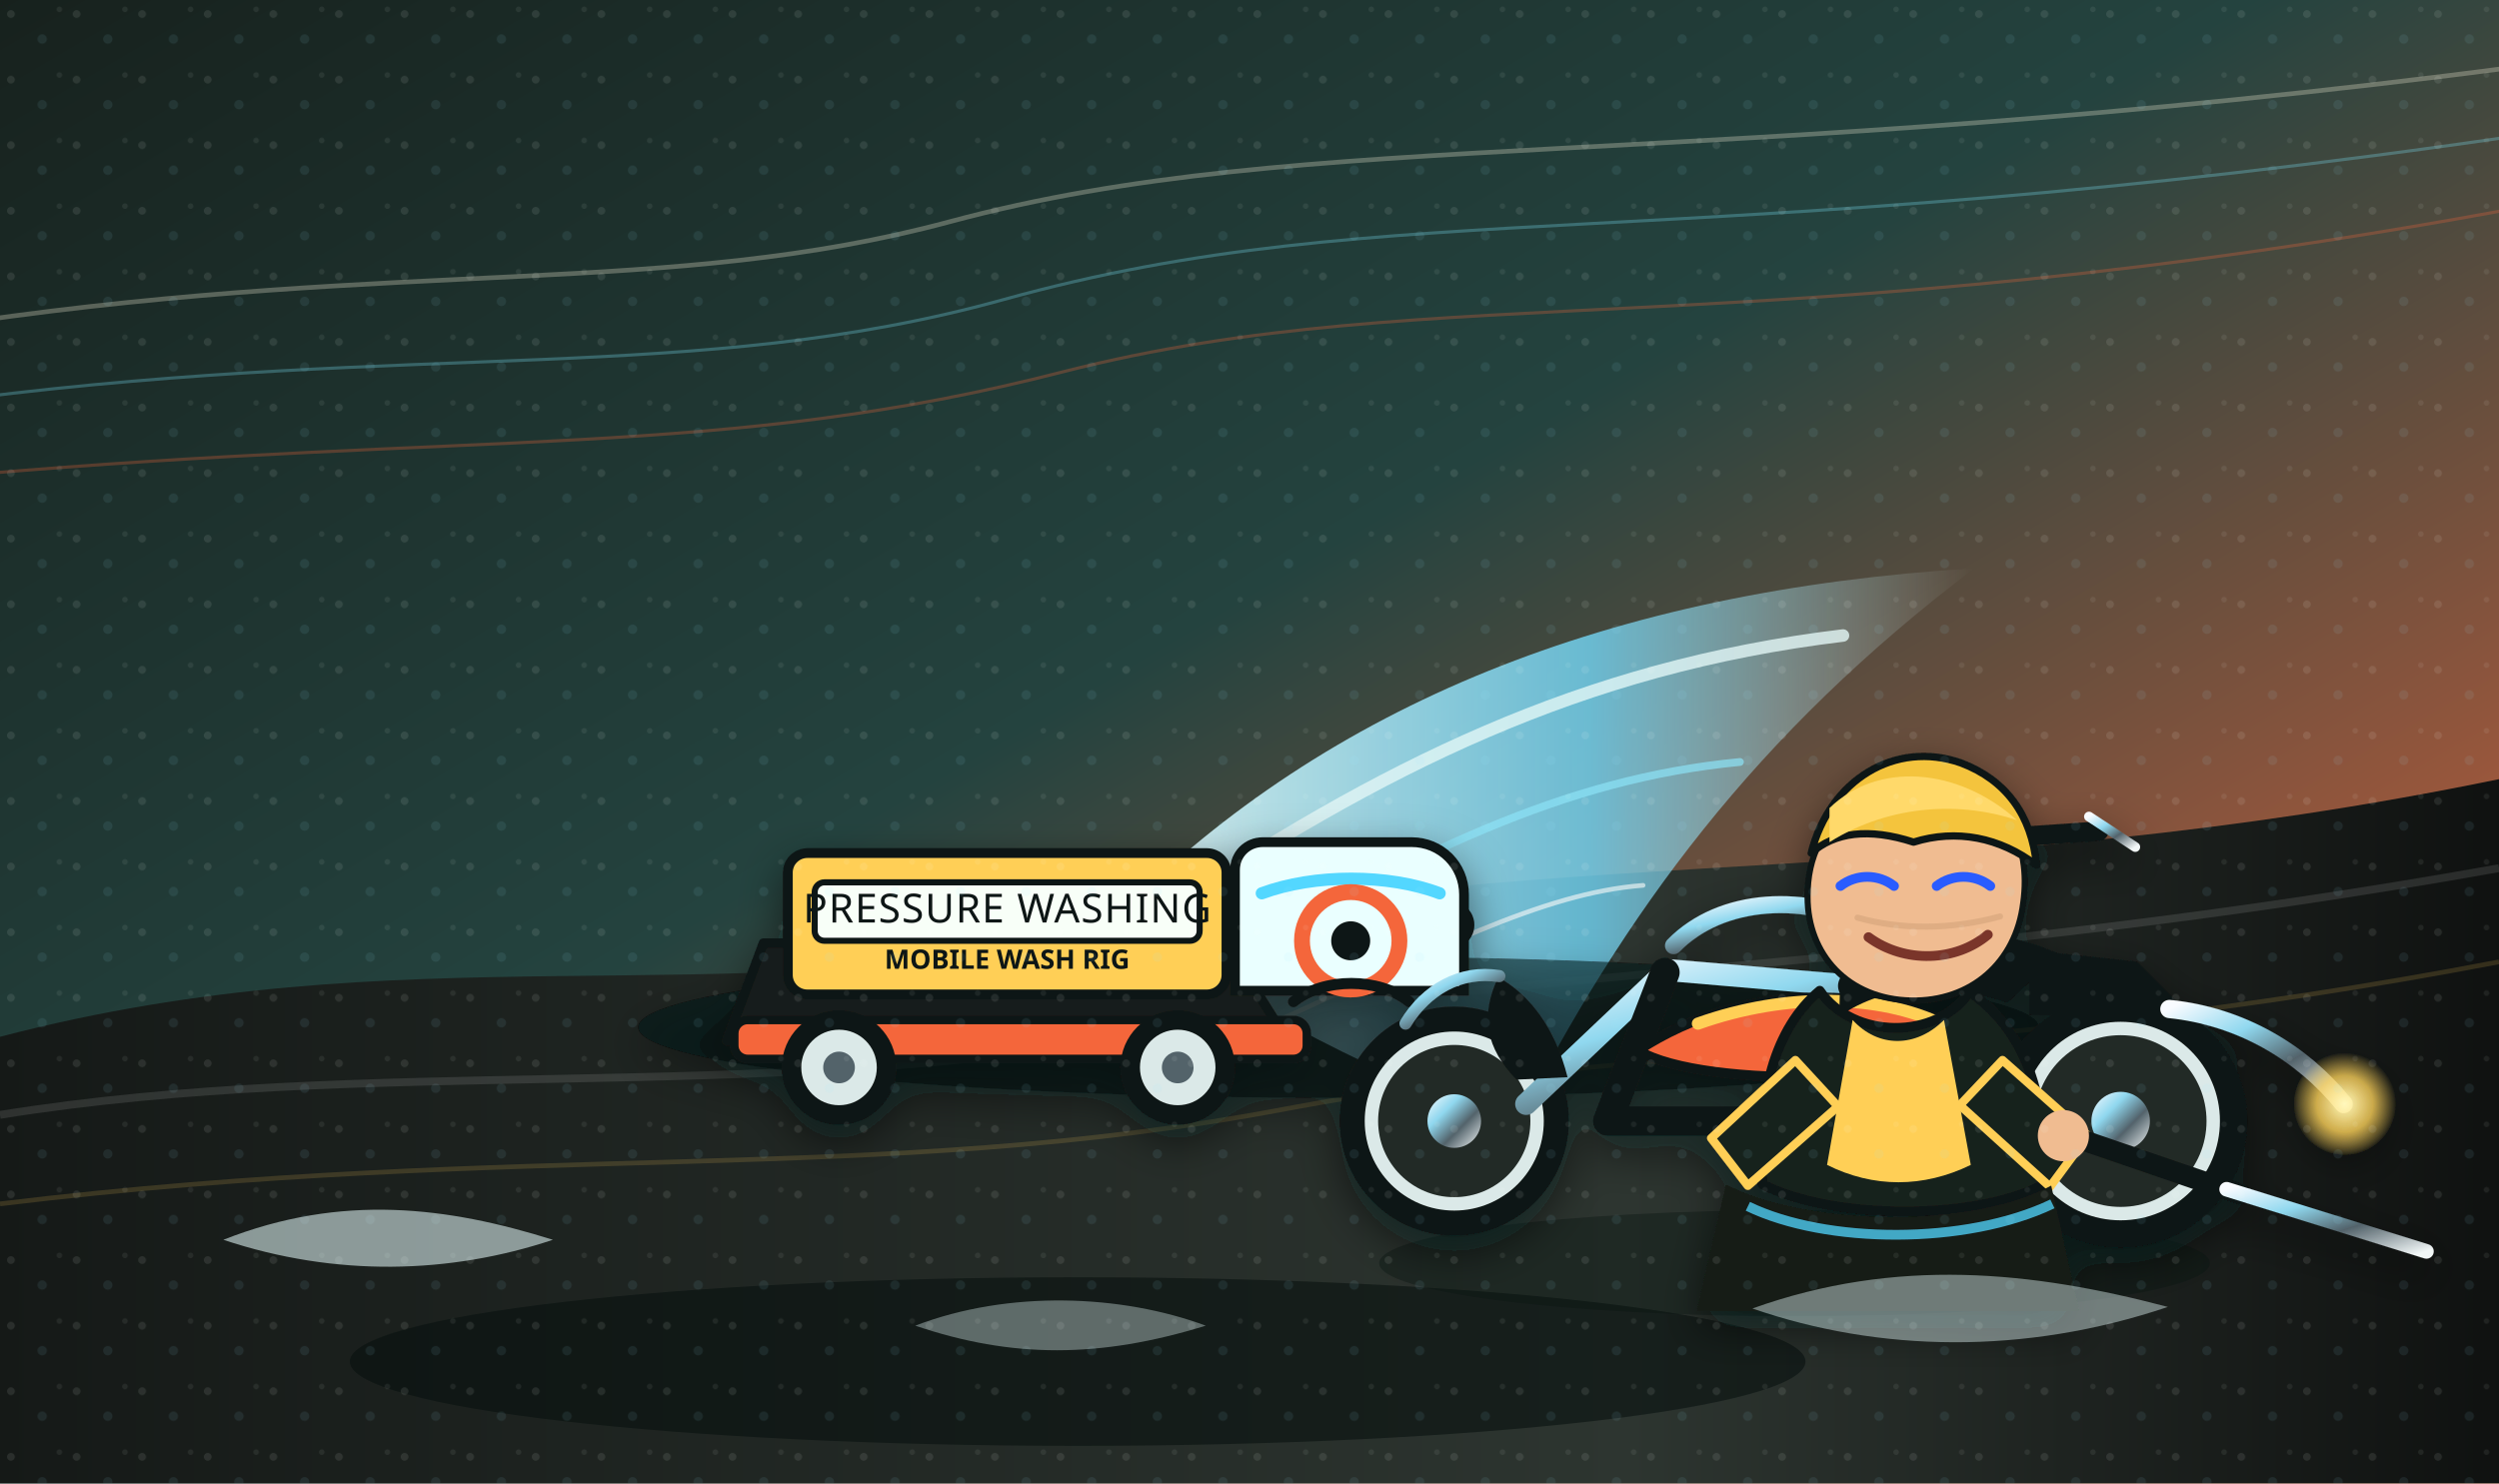
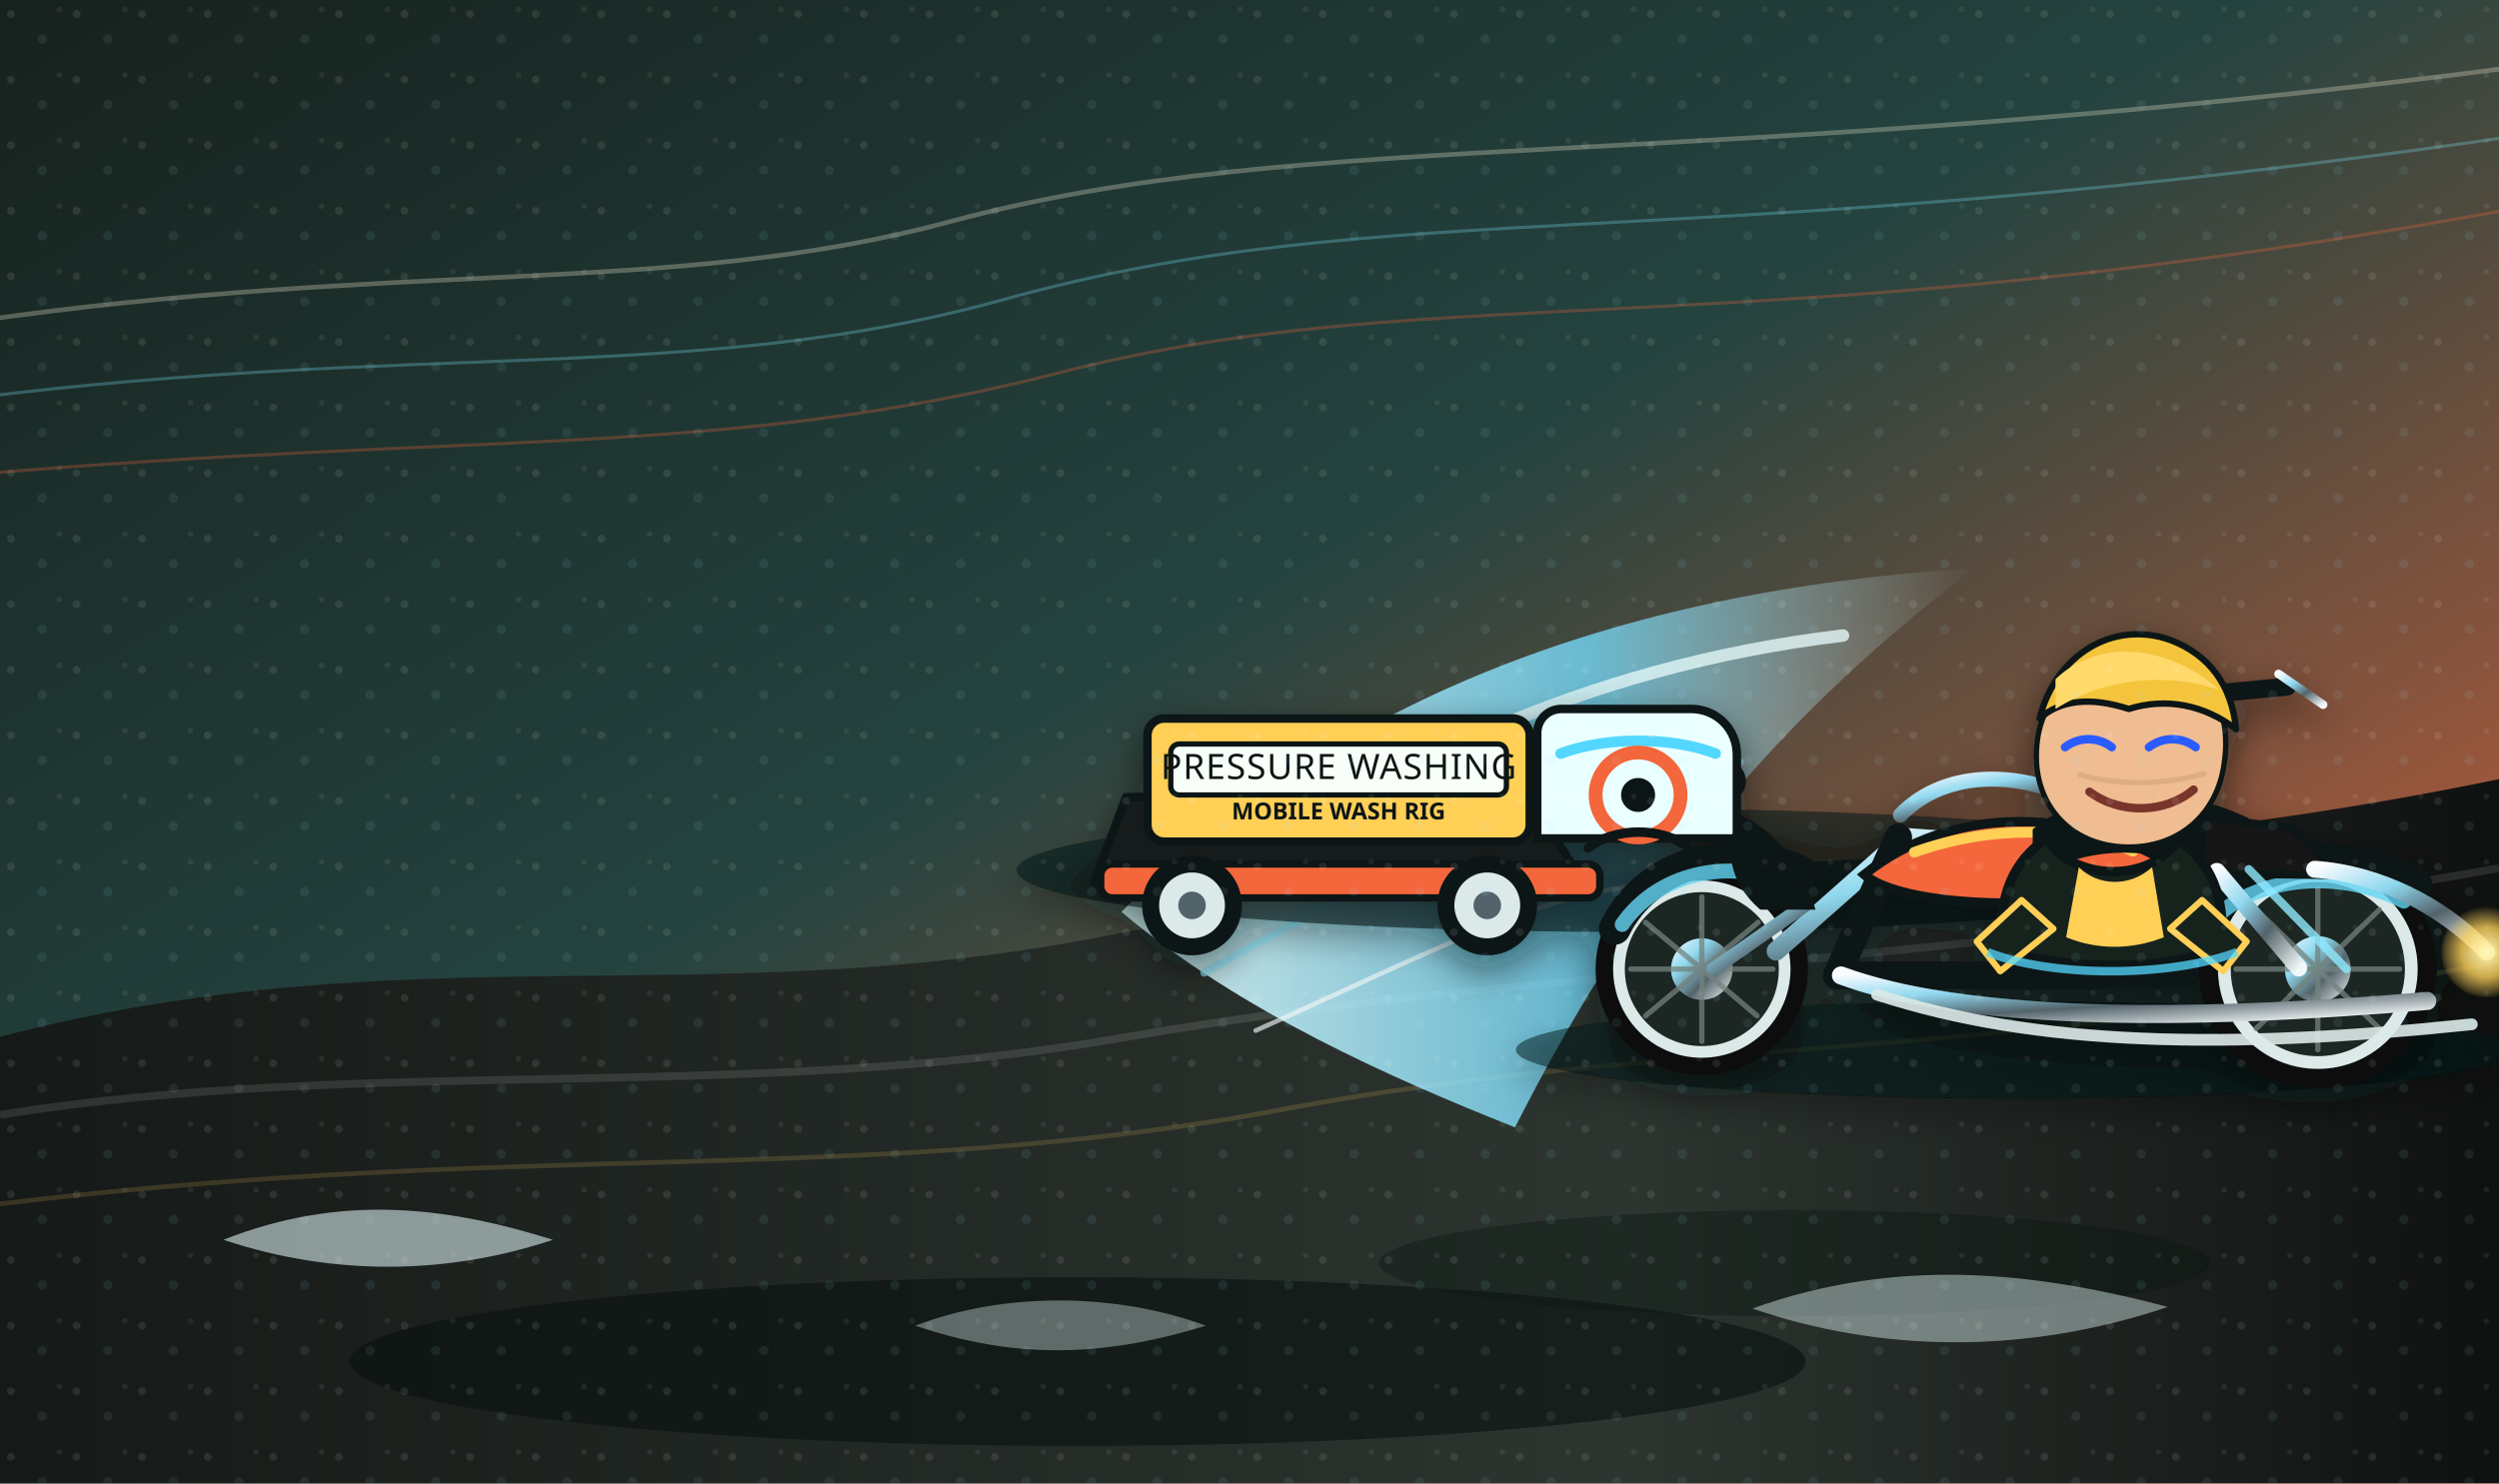
<svg xmlns="http://www.w3.org/2000/svg" viewBox="0 0 1600 950" role="img" aria-labelledby="title desc">
  <defs>
    <linearGradient id="sky" x1="0" y1="0" x2="1" y2="1">
      <stop offset="0" stop-color="#17211d" />
      <stop offset="0.45" stop-color="#24433f" />
      <stop offset="1" stop-color="#f4663a" />
    </linearGradient>
    <linearGradient id="asphalt" x1="0" y1="0" x2="1" y2="0">
      <stop offset="0" stop-color="#151917" />
      <stop offset="0.65" stop-color="#2d3530" />
      <stop offset="1" stop-color="#0f1110" />
    </linearGradient>
    <linearGradient id="chrome" x1="0" y1="0" x2="1" y2="1">
      <stop offset="0" stop-color="#f8fbff" />
      <stop offset="0.32" stop-color="#90d8ef" />
      <stop offset="0.62" stop-color="#53636b" />
      <stop offset="1" stop-color="#f2f7f7" />
    </linearGradient>
    <linearGradient id="spray" x1="0" y1="0" x2="1" y2="0">
      <stop offset="0" stop-color="#e9ffff" stop-opacity="0.95" />
      <stop offset="0.55" stop-color="#74ddff" stop-opacity="0.8" />
      <stop offset="1" stop-color="#e9ffff" stop-opacity="0" />
    </linearGradient>
    <radialGradient id="headlight" cx="50%" cy="50%" r="50%">
      <stop offset="0" stop-color="#fff8bd" />
      <stop offset="0.55" stop-color="#ffd45b" stop-opacity="0.75" />
      <stop offset="1" stop-color="#ffd45b" stop-opacity="0" />
    </radialGradient>
    <pattern id="foamDots" width="42" height="42" patternUnits="userSpaceOnUse">
      <circle cx="7" cy="9" r="2.5" fill="#f7fff7" opacity="0.42" />
      <circle cx="27" cy="25" r="3" fill="#9be7ff" opacity="0.38" />
      <circle cx="38" cy="6" r="1.8" fill="#f7fff7" opacity="0.32" />
    </pattern>
    <filter id="softShadow" x="-30%" y="-30%" width="160%" height="160%">
      <feDropShadow dx="0" dy="14" stdDeviation="18" flood-color="#06100d" flood-opacity="0.55" />
    </filter>
  </defs>
  <rect width="1600" height="950" fill="url(#sky)" />
  <path d="M0 664 C260 596 454 650 710 599 C1010 539 1250 571 1600 499 L1600 950 L0 950 Z" fill="url(#asphalt)" />
  <path d="M0 714 C236 676 480 707 722 664 C982 619 1237 621 1600 556" fill="none" stroke="#ffffff" stroke-width="5" opacity="0.11" />
  <path d="M0 771 C337 730 561 760 824 710 C1064 665 1260 681 1600 616" fill="none" stroke="#ffcf57" stroke-width="3" opacity="0.16" />
  <g opacity="0.28">
    <path d="M-18 206 C260 166 430 190 608 142 C838 80 1084 112 1618 42" fill="none" stroke="#fef7dd" stroke-width="3" />
    <path d="M-18 255 C268 219 447 246 642 192 C890 123 1076 166 1618 86" fill="none" stroke="#7ee8ff" stroke-width="2" />
    <path d="M-18 304 C306 276 464 294 681 238 C920 177 1128 224 1618 132" fill="none" stroke="#f4663a" stroke-width="2" />
  </g>
  <g transform="translate(932 476)" opacity="0.95">
    <path d="M-214 108 C-82 -24 98 -98 332 -112 C192 -6 108 108 38 246 C-40 215 -138 172 -214 108 Z" fill="url(#spray)" />
    <path d="M-192 112 C-48 15 81 -49 248 -69" fill="none" stroke="#eaffff" stroke-width="8" stroke-linecap="round" opacity="0.8" />
    <path d="M-161 147 C-24 70 68 23 182 12" fill="none" stroke="#8feaff" stroke-width="5" stroke-linecap="round" opacity="0.7" />
    <path d="M-128 184 C-12 132 55 96 120 91" fill="none" stroke="#faffff" stroke-width="3" stroke-linecap="round" opacity="0.65" />
  </g>
  <g transform="translate(180 604)">
    <ellipse cx="510" cy="268" rx="466" ry="54" fill="#07100e" opacity="0.58" />
    <ellipse cx="969" cy="205" rx="266" ry="34" fill="#091411" opacity="0.38" />
  </g>
  <g transform="translate(358 446)" filter="url(#softShadow)" opacity="0">
    <g>
      <circle cx="145" cy="258" r="116" fill="#101614" />
      <circle cx="145" cy="258" r="83" fill="#232b27" stroke="#dbe9e8" stroke-width="10" />
      <circle cx="145" cy="258" r="27" fill="url(#chrome)" />
      <circle cx="797" cy="258" r="116" fill="#101614" />
      <circle cx="797" cy="258" r="83" fill="#232b27" stroke="#dbe9e8" stroke-width="10" />
      <circle cx="797" cy="258" r="27" fill="url(#chrome)" />
      <path d="M214 246 L351 139 L536 159 L703 248" fill="none" stroke="url(#chrome)" stroke-width="18" stroke-linecap="round" stroke-linejoin="round" />
      <path d="M349 140 L290 252 H646 L534 159" fill="none" stroke="#161f1c" stroke-width="22" stroke-linecap="round" stroke-linejoin="round" />
      <path d="M296 217 C390 169 526 157 631 216 C592 252 385 259 296 217 Z" fill="#f4663a" />
      <path d="M326 204 C413 175 520 176 592 207" fill="none" stroke="#ffcf57" stroke-width="10" stroke-linecap="round" />
      <path d="M540 144 C598 119 673 116 730 140 L693 175 C638 157 581 159 540 181 Z" fill="#111714" />
      <path d="M725 142 L821 154 L844 185 L735 184 Z" fill="#121917" />
      <path d="M842 182 C902 184 936 200 966 234" fill="none" stroke="url(#chrome)" stroke-width="15" stroke-linecap="round" />
      <circle cx="958" cy="235" r="44" fill="url(#headlight)" />
      <path d="M388 110 C418 82 476 77 523 100" fill="none" stroke="url(#chrome)" stroke-width="13" stroke-linecap="round" />
      <path d="M506 100 C538 96 581 84 618 60" fill="none" stroke="url(#chrome)" stroke-width="12" stroke-linecap="round" />
      <path d="M613 58 L682 50" fill="none" stroke="#111714" stroke-width="15" stroke-linecap="round" />
      <path d="M668 38 L708 63" fill="none" stroke="url(#chrome)" stroke-width="8" stroke-linecap="round" />
      <path d="M257 221 C230 191 225 162 239 129 C268 144 292 176 302 218 Z" fill="#111714" />
      <path d="M221 129 C191 124 166 138 150 166" fill="none" stroke="url(#chrome)" stroke-width="9" stroke-linecap="round" />
      <path d="M407 263 C474 302 569 302 652 263" fill="none" stroke="#ffe5ae" stroke-width="13" stroke-linecap="round" opacity="0.9" />
    </g>
    <g transform="translate(420 -45)">
      <path d="M106 160 C122 116 179 103 217 126 C239 140 251 165 253 194 C255 233 232 258 195 266 C150 276 106 246 101 203 C99 188 101 174 106 160 Z" fill="#f0bc91" />
      <path d="M101 160 C121 91 206 81 247 132 C222 127 194 132 177 150 C151 141 126 145 101 160 Z" fill="#ffc848" />
      <path d="M91 177 C118 121 170 105 218 114 C206 81 149 68 112 91 C78 113 71 146 91 177 Z" fill="#ffd96a" />
      <path d="M245 160 C264 179 263 206 247 224 C251 197 248 178 235 160 Z" fill="#dfa47b" />
      <path d="M133 184 C146 174 162 174 173 184" fill="none" stroke="#2c5cff" stroke-width="8" stroke-linecap="round" />
      <path d="M207 184 C218 174 233 174 244 184" fill="none" stroke="#2c5cff" stroke-width="8" stroke-linecap="round" />
      <path d="M160 224 C184 240 210 240 231 222" fill="none" stroke="#7a342b" stroke-width="8" stroke-linecap="round" />
      <path d="M142 207 C183 215 212 215 241 205" fill="none" stroke="#d7a77e" stroke-width="5" stroke-linecap="round" opacity="0.7" />
      <path d="M114 109 C143 72 211 70 254 107 C229 98 177 99 136 120 Z" fill="#161a19" />
      <path d="M106 108 C142 84 219 83 266 110" fill="none" stroke="#f5f8f3" stroke-width="8" stroke-linecap="round" opacity="0.55" />
      <path d="M121 266 C146 315 228 320 250 267 C279 291 301 336 300 395 C233 425 141 419 83 390 C84 336 94 294 121 266 Z" fill="#17211d" stroke="#ffcf57" stroke-width="8" stroke-linejoin="round" />
      <path d="M151 279 C169 299 207 301 231 279 L253 372 C214 391 159 389 122 372 Z" fill="#ffcf57" />
      <path d="M87 376 C140 408 228 415 299 388 L316 502 L52 505 Z" fill="#f4663a" stroke="#101614" stroke-width="8" stroke-linejoin="round" />
      <path d="M101 398 C146 427 232 432 286 401" fill="none" stroke="#ffcf57" stroke-width="11" stroke-linecap="round" />
      <path d="M81 326 L-8 394 L34 433 L114 376 Z" fill="#17211d" stroke="#ffcf57" stroke-width="7" stroke-linejoin="round" />
      <path d="M289 329 L388 394 L357 440 L277 381 Z" fill="#17211d" stroke="#ffcf57" stroke-width="7" stroke-linejoin="round" />
      <path d="M376 386 L524 440" fill="none" stroke="#101614" stroke-width="17" stroke-linecap="round" />
      <path d="M505 432 L682 492" fill="none" stroke="url(#chrome)" stroke-width="13" stroke-linecap="round" />
      <path d="M680 491 L732 507" fill="none" stroke="#f4663a" stroke-width="9" stroke-linecap="round" />
      <circle cx="371" cy="392" r="22" fill="#f0bc91" />
      <path d="M50 503 C120 542 241 548 319 506 L339 621 L34 621 Z" fill="#151b18" />
      <path d="M62 520 C130 553 250 558 326 516" fill="none" stroke="#53d7ff" stroke-width="8" opacity="0.75" />
      <path d="M108 617 L83 703" fill="none" stroke="#151b18" stroke-width="34" stroke-linecap="round" />
      <path d="M264 617 L311 702" fill="none" stroke="#151b18" stroke-width="34" stroke-linecap="round" />
      <path d="M71 705 L174 700" fill="none" stroke="#101614" stroke-width="36" stroke-linecap="round" />
      <path d="M303 704 L411 704" fill="none" stroke="#101614" stroke-width="36" stroke-linecap="round" />
    </g>
  </g>
  <g transform="translate(45 560)" filter="url(#softShadow)" opacity="0">
    <path d="M666 85 L786 96 L825 54" fill="none" stroke="url(#chrome)" stroke-width="13" stroke-linecap="round" stroke-linejoin="round" />
    <circle cx="828" cy="52" r="15" fill="#f8fff8" stroke="#101614" stroke-width="7" />
    <path d="M157 105 H668 L694 171 H117 Z" fill="#171f1b" stroke="#f3f7ed" stroke-width="7" stroke-linejoin="round" />
    <path d="M185 46 H363 C394 46 418 71 418 102 V130 H137 V94 C137 67 158 46 185 46 Z" fill="#ffcf57" stroke="#101614" stroke-width="7" />
    <path d="M191 83 H370" stroke="#101614" stroke-width="11" stroke-linecap="round" />
    <path d="M223 126 C253 98 302 97 332 126" fill="none" stroke="#101614" stroke-width="9" stroke-linecap="round" />
    <path d="M448 42 H603 C622 42 638 58 638 77 V138 H423 V67 C423 53 434 42 448 42 Z" fill="#eaffff" stroke="#101614" stroke-width="7" />
    <path d="M451 78 C500 62 558 62 610 79" fill="none" stroke="#53d7ff" stroke-width="10" stroke-linecap="round" />
    <circle cx="530" cy="106" r="44" fill="none" stroke="#f4663a" stroke-width="13" />
    <circle cx="530" cy="106" r="18" fill="#101614" />
    <path d="M477 145 C503 126 558 126 585 145" fill="none" stroke="#101614" stroke-width="9" stroke-linecap="round" />
    <rect x="90" y="132" width="632" height="31" rx="12" fill="#f4663a" stroke="#101614" stroke-width="7" />
    <circle cx="220" cy="180" r="42" fill="#101614" stroke="#dce8e6" stroke-width="10" />
    <circle cx="220" cy="180" r="14" fill="url(#chrome)" />
    <circle cx="610" cy="180" r="42" fill="#101614" stroke="#dce8e6" stroke-width="10" />
    <circle cx="610" cy="180" r="14" fill="url(#chrome)" />
    <path d="M386 27 C411 0 466 2 491 31" fill="none" stroke="#53d7ff" stroke-width="9" stroke-linecap="round" />
    <path d="M406 23 C435 43 454 43 478 23" fill="none" stroke="#eaffff" stroke-width="6" stroke-linecap="round" />
    <path d="M658 69 L720 43" stroke="url(#chrome)" stroke-width="10" stroke-linecap="round" />
    <path d="M716 42 L742 60" stroke="#101614" stroke-width="8" stroke-linecap="round" />
  </g>
-   <g id="clean-rig" transform="translate(350 420) scale(0.78)" filter="url(#softShadow)">
+   <g id="clean-rig" transform="translate(600 350) scale(0.68)" filter="url(#softShadow)">
    <ellipse cx="650" cy="305" rx="575" ry="58" fill="#06100d" opacity="0.55" />
    <g id="work-trailer" transform="translate(120 118)">
      <path d="M420 134 L555 150 L620 104" fill="none" stroke="url(#chrome)" stroke-width="16" stroke-linecap="round" stroke-linejoin="round" />
      <circle cx="622" cy="103" r="16" fill="#f8fff8" stroke="#101614" stroke-width="7" />
      <path d="M58 118 H438 L488 198 H28 Z" fill="#171f1b" stroke="#101614" stroke-width="8" stroke-linejoin="round" />
      <rect x="78" y="44" width="360" height="116" rx="16" fill="#ffcf57" stroke="#101614" stroke-width="8" />
      <rect x="100" y="68" width="316" height="48" rx="8" fill="#f8fff8" stroke="#101614" stroke-width="5" />
      <text x="258" y="101" fill="#101614" font-family="Impact, 'Arial Black', sans-serif" font-size="33" text-anchor="middle" letter-spacing="1">PRESSURE WASHING</text>
      <text x="258" y="139" fill="#101614" font-family="'Trebuchet MS', sans-serif" font-size="22" font-weight="900" text-anchor="middle">MOBILE WASH RIG</text>
      <path d="M468 35 H590 C614 35 633 54 633 78 V157 H445 V58 C445 45 455 35 468 35 Z" fill="#eaffff" stroke="#101614" stroke-width="8" />
      <path d="M467 77 C510 61 571 61 613 77" fill="none" stroke="#53d7ff" stroke-width="10" stroke-linecap="round" />
      <circle cx="540" cy="116" r="40" fill="none" stroke="#f4663a" stroke-width="13" />
      <circle cx="540" cy="116" r="16" fill="#101614" />
      <path d="M493 166 C518 146 563 146 588 166" fill="none" stroke="#101614" stroke-width="9" stroke-linecap="round" />
      <rect x="34" y="181" width="470" height="32" rx="11" fill="#f4663a" stroke="#101614" stroke-width="7" />
      <circle cx="120" cy="220" r="47" fill="#101614" />
      <circle cx="120" cy="220" r="31" fill="#dbe9e8" />
      <circle cx="120" cy="220" r="13" fill="#53636b" />
      <circle cx="398" cy="220" r="47" fill="#101614" />
      <circle cx="398" cy="220" r="31" fill="#dbe9e8" />
      <circle cx="398" cy="220" r="13" fill="#53636b" />
    </g>
-     <g id="motorcycle" transform="translate(560 64)">
-       <circle cx="185" cy="318" r="94" fill="#101614" />
-       <circle cx="185" cy="318" r="68" fill="#232b27" stroke="#dbe9e8" stroke-width="11" />
-       <circle cx="185" cy="318" r="22" fill="url(#chrome)" />
-       <circle cx="732" cy="318" r="104" fill="#101614" />
-       <circle cx="732" cy="318" r="76" fill="#232b27" stroke="#dbe9e8" stroke-width="11" />
-       <circle cx="732" cy="318" r="24" fill="url(#chrome)" />
-       <path d="M244 304 L360 194 L512 207 L656 307" fill="none" stroke="url(#chrome)" stroke-width="18" stroke-linecap="round" stroke-linejoin="round" />
-       <path d="M358 196 L311 318 H602 L512 207" fill="none" stroke="#101614" stroke-width="24" stroke-linecap="round" stroke-linejoin="round" />
-       <path d="M336 260 C424 202 546 203 625 257 C589 286 390 293 336 260 Z" fill="#f4663a" stroke="#101614" stroke-width="8" />
-       <path d="M385 238 C458 212 535 214 586 239" fill="none" stroke="#ffcf57" stroke-width="10" stroke-linecap="round" />
-       <path d="M502 192 C548 157 622 154 682 181 L639 221 C590 204 540 205 501 232 Z" fill="#101614" />
-       <path d="M660 181 L744 190 L783 229 L660 228 Z" fill="#111714" stroke="#101614" stroke-width="6" />
-       <path d="M772 226 C831 232 881 262 915 304" fill="none" stroke="url(#chrome)" stroke-width="15" stroke-linecap="round" />
-       <circle cx="916" cy="304" r="42" fill="url(#headlight)" />
-       <path d="M365 174 C404 134 474 130 531 160" fill="none" stroke="url(#chrome)" stroke-width="14" stroke-linecap="round" />
-       <path d="M522 159 C565 145 622 116 650 88" fill="none" stroke="url(#chrome)" stroke-width="12" stroke-linecap="round" />
-       <path d="M641 85 L714 80" fill="none" stroke="#101614" stroke-width="16" stroke-linecap="round" />
-       <path d="M706 68 L744 93" fill="none" stroke="url(#chrome)" stroke-width="8" stroke-linecap="round" />
-       <path d="M236 284 C211 258 206 232 221 200 C247 214 268 242 278 282 Z" fill="#101614" />
-       <path d="M222 199 C190 194 162 210 145 238" fill="none" stroke="url(#chrome)" stroke-width="10" stroke-linecap="round" />
+     <g id="motorcycle" transform="translate(515 48)">
+       <ellipse cx="500" cy="426" rx="470" ry="46" fill="#06100d" opacity="0.5" />
+       <circle cx="205" cy="350" r="100" fill="#0c1110" />
+       <circle cx="205" cy="350" r="78" fill="#1d2622" stroke="#dbe9e8" stroke-width="11" />
+       <circle cx="205" cy="350" r="29" fill="url(#chrome)" />
+       <g stroke="#73827c" stroke-width="5" stroke-linecap="round" opacity="0.75">
+         <path d="M205 350 L205 282" />
+         <path d="M205 350 L258 306" />
+         <path d="M205 350 L272 350" />
+         <path d="M205 350 L257 394" />
+         <path d="M205 350 L205 418" />
+         <path d="M205 350 L152 394" />
+         <path d="M205 350 L138 350" />
+         <path d="M205 350 L152 306" />
+       </g>
+       <circle cx="785" cy="350" r="112" fill="#0c1110" />
+       <circle cx="785" cy="350" r="88" fill="#1d2622" stroke="#dbe9e8" stroke-width="12" />
+       <circle cx="785" cy="350" r="31" fill="url(#chrome)" />
+       <g stroke="#73827c" stroke-width="5" stroke-linecap="round" opacity="0.75">
+         <path d="M785 350 L785 274" />
+         <path d="M785 350 L843 294" />
+         <path d="M785 350 L862 350" />
+         <path d="M785 350 L843 406" />
+         <path d="M785 350 L785 426" />
+         <path d="M785 350 L727 406" />
+         <path d="M785 350 L708 350" />
+         <path d="M785 350 L727 294" />
+       </g>
+       <path d="M123 312 C153 250 232 228 298 258" fill="none" stroke="#101614" stroke-width="30" stroke-linecap="round" />
+       <path d="M680 304 C719 245 812 230 877 270" fill="none" stroke="#101614" stroke-width="31" stroke-linecap="round" />
+       <path d="M130 308 C163 260 230 244 288 270" fill="none" stroke="#63d5f4" stroke-width="14" stroke-linecap="round" opacity="0.8" />
+       <path d="M690 300 C732 262 806 256 866 286" fill="none" stroke="#63d5f4" stroke-width="14" stroke-linecap="round" opacity="0.8" />
+       <path d="M275 333 L396 226 L560 238 L700 334" fill="none" stroke="url(#chrome)" stroke-width="18" stroke-linecap="round" stroke-linejoin="round" />
+       <path d="M390 226 L332 356 H660 L560 238" fill="none" stroke="#101614" stroke-width="26" stroke-linecap="round" stroke-linejoin="round" />
+       <path d="M318 340 H672" fill="none" stroke="url(#chrome)" stroke-width="14" stroke-linecap="round" />
+       <path d="M358 261 C438 196 560 195 654 256 C617 294 404 301 358 261 Z" fill="#f4663a" stroke="#101614" stroke-width="9" />
+       <path d="M405 240 C474 215 555 215 611 239" fill="none" stroke="#ffcf57" stroke-width="10" stroke-linecap="round" />
+       <path d="M520 220 C569 180 645 178 714 209 L672 249 C617 231 567 232 520 259 Z" fill="#101614" stroke="#101614" stroke-width="7" />
+       <path d="M678 207 L760 217 L808 262 L673 260 Z" fill="#121917" stroke="#101614" stroke-width="7" />
+       <path d="M690 258 L767 349" fill="none" stroke="url(#chrome)" stroke-width="16" stroke-linecap="round" />
+       <path d="M720 256 L812 350" fill="none" stroke="#8feaff" stroke-width="8" stroke-linecap="round" opacity="0.8" />
+       <path d="M302 290 L216 350" fill="none" stroke="url(#chrome)" stroke-width="13" stroke-linecap="round" />
+       <path d="M336 356 C450 398 655 400 888 380" fill="none" stroke="url(#chrome)" stroke-width="17" stroke-linecap="round" />
+       <path d="M370 374 C520 423 700 426 930 402" fill="none" stroke="#dbe9e8" stroke-width="11" stroke-linecap="round" opacity="0.9" />
+       <path d="M782 256 C842 260 902 290 944 334" fill="none" stroke="url(#chrome)" stroke-width="16" stroke-linecap="round" />
+       <circle cx="944" cy="334" r="43" fill="url(#headlight)" />
+       <path d="M392 205 C430 165 498 160 560 192" fill="none" stroke="url(#chrome)" stroke-width="14" stroke-linecap="round" />
+       <path d="M552 190 C602 171 658 130 691 94" fill="none" stroke="url(#chrome)" stroke-width="12" stroke-linecap="round" />
+       <path d="M682 91 L756 84" fill="none" stroke="#101614" stroke-width="17" stroke-linecap="round" />
+       <path d="M748 72 L790 101" fill="none" stroke="url(#chrome)" stroke-width="8" stroke-linecap="round" />
+       <path d="M260 294 C232 270 224 236 241 205 C271 217 300 250 312 294 Z" fill="#101614" />
    </g>
    <g id="rider" transform="translate(895 30)">
-       <path d="M150 245 C177 285 246 286 273 246 C317 276 339 332 332 405 C275 434 160 433 103 404 C98 331 113 276 150 245 Z" fill="#17211d" stroke="#101614" stroke-width="8" stroke-linejoin="round" />
-       <path d="M177 269 C198 292 229 292 252 269 L274 388 C235 407 194 407 156 388 Z" fill="#ffcf57" />
-       <path d="M130 302 L61 366 L91 405 L165 340 Z" fill="#17211d" stroke="#ffcf57" stroke-width="7" stroke-linejoin="round" />
-       <path d="M300 302 L370 364 L339 406 L265 339 Z" fill="#17211d" stroke="#ffcf57" stroke-width="7" stroke-linejoin="round" />
-       <path d="M352 363 L495 412" fill="none" stroke="#101614" stroke-width="17" stroke-linecap="round" />
-       <path d="M484 408 L648 459" fill="none" stroke="url(#chrome)" stroke-width="12" stroke-linecap="round" />
-       <circle cx="350" cy="364" r="21" fill="#f0bc91" />
-       <path d="M73 404 C138 438 274 441 340 405 L363 508 L49 508 Z" fill="#151b18" />
-       <path d="M91 422 C155 453 270 454 341 420" fill="none" stroke="#53d7ff" stroke-width="8" opacity="0.75" />
+       <path d="M150 245 C174 286 249 287 273 246 C303 265 319 300 314 348 C266 370 156 370 108 348 C103 300 119 265 150 245 Z" fill="#17211d" stroke="#101614" stroke-width="9" stroke-linejoin="round" />
+       <path d="M180 272 C198 290 228 291 249 272 L260 338 C230 350 197 350 168 338 Z" fill="#ffcf57" />
+       <path d="M126 303 L84 342 L106 370 L156 330 Z" fill="#17211d" stroke="#ffcf57" stroke-width="6" stroke-linejoin="round" />
+       <path d="M296 303 L338 342 L316 370 L266 330 Z" fill="#17211d" stroke="#ffcf57" stroke-width="6" stroke-linejoin="round" />
+       <path d="M94 352 C154 376 265 376 329 352" fill="none" stroke="#53d7ff" stroke-width="8" opacity="0.75" />
      <path d="M150 123 C162 78 207 55 253 68 C302 82 324 124 317 173 C311 222 274 254 225 253 C173 252 140 215 140 168 C140 151 143 137 150 123 Z" fill="#f0bc91" stroke="#101614" stroke-width="5" />
      <path d="M143 132 C158 72 212 39 266 58 C303 72 324 101 328 142 C298 119 262 112 227 123 C190 111 162 115 143 132 Z" fill="#f4c43d" stroke="#101614" stroke-width="6" stroke-linejoin="round" />
      <path d="M158 95 C197 57 263 61 312 105 C268 90 209 91 158 123 Z" fill="#ffd96a" />
      <path d="M154 92 C188 50 262 48 316 94 C281 81 211 82 160 112 Z" fill="#101614" opacity="0" />
      <path d="M150 98 C190 73 266 73 323 98" fill="none" stroke="#f8fff8" stroke-width="8" stroke-linecap="round" opacity="0" />
      <path d="M167 159 C180 149 198 149 211 159" fill="none" stroke="#2c5cff" stroke-width="8" stroke-linecap="round" />
      <path d="M246 159 C259 149 277 149 290 159" fill="none" stroke="#2c5cff" stroke-width="8" stroke-linecap="round" />
      <path d="M190 201 C220 223 262 221 288 199" fill="none" stroke="#7a342b" stroke-width="8" stroke-linecap="round" />
      <path d="M181 185 C217 195 258 195 298 184" fill="none" stroke="#d7a77e" stroke-width="5" stroke-linecap="round" opacity="0.7" />
    </g>
  </g>
  <rect x="0" y="0" width="1600" height="950" fill="url(#foamDots)" opacity="0.22" />
  <path d="M143 794 C219 764 287 773 354 794 C288 816 215 818 143 794 Z" fill="#eaffff" opacity="0.55" />
  <path d="M1122 838 C1214 805 1301 814 1388 837 C1296 868 1203 866 1122 838 Z" fill="#eaffff" opacity="0.42" />
  <path d="M586 849 C646 826 718 829 772 849 C704 870 648 870 586 849 Z" fill="#eaffff" opacity="0.35" />
</svg>
